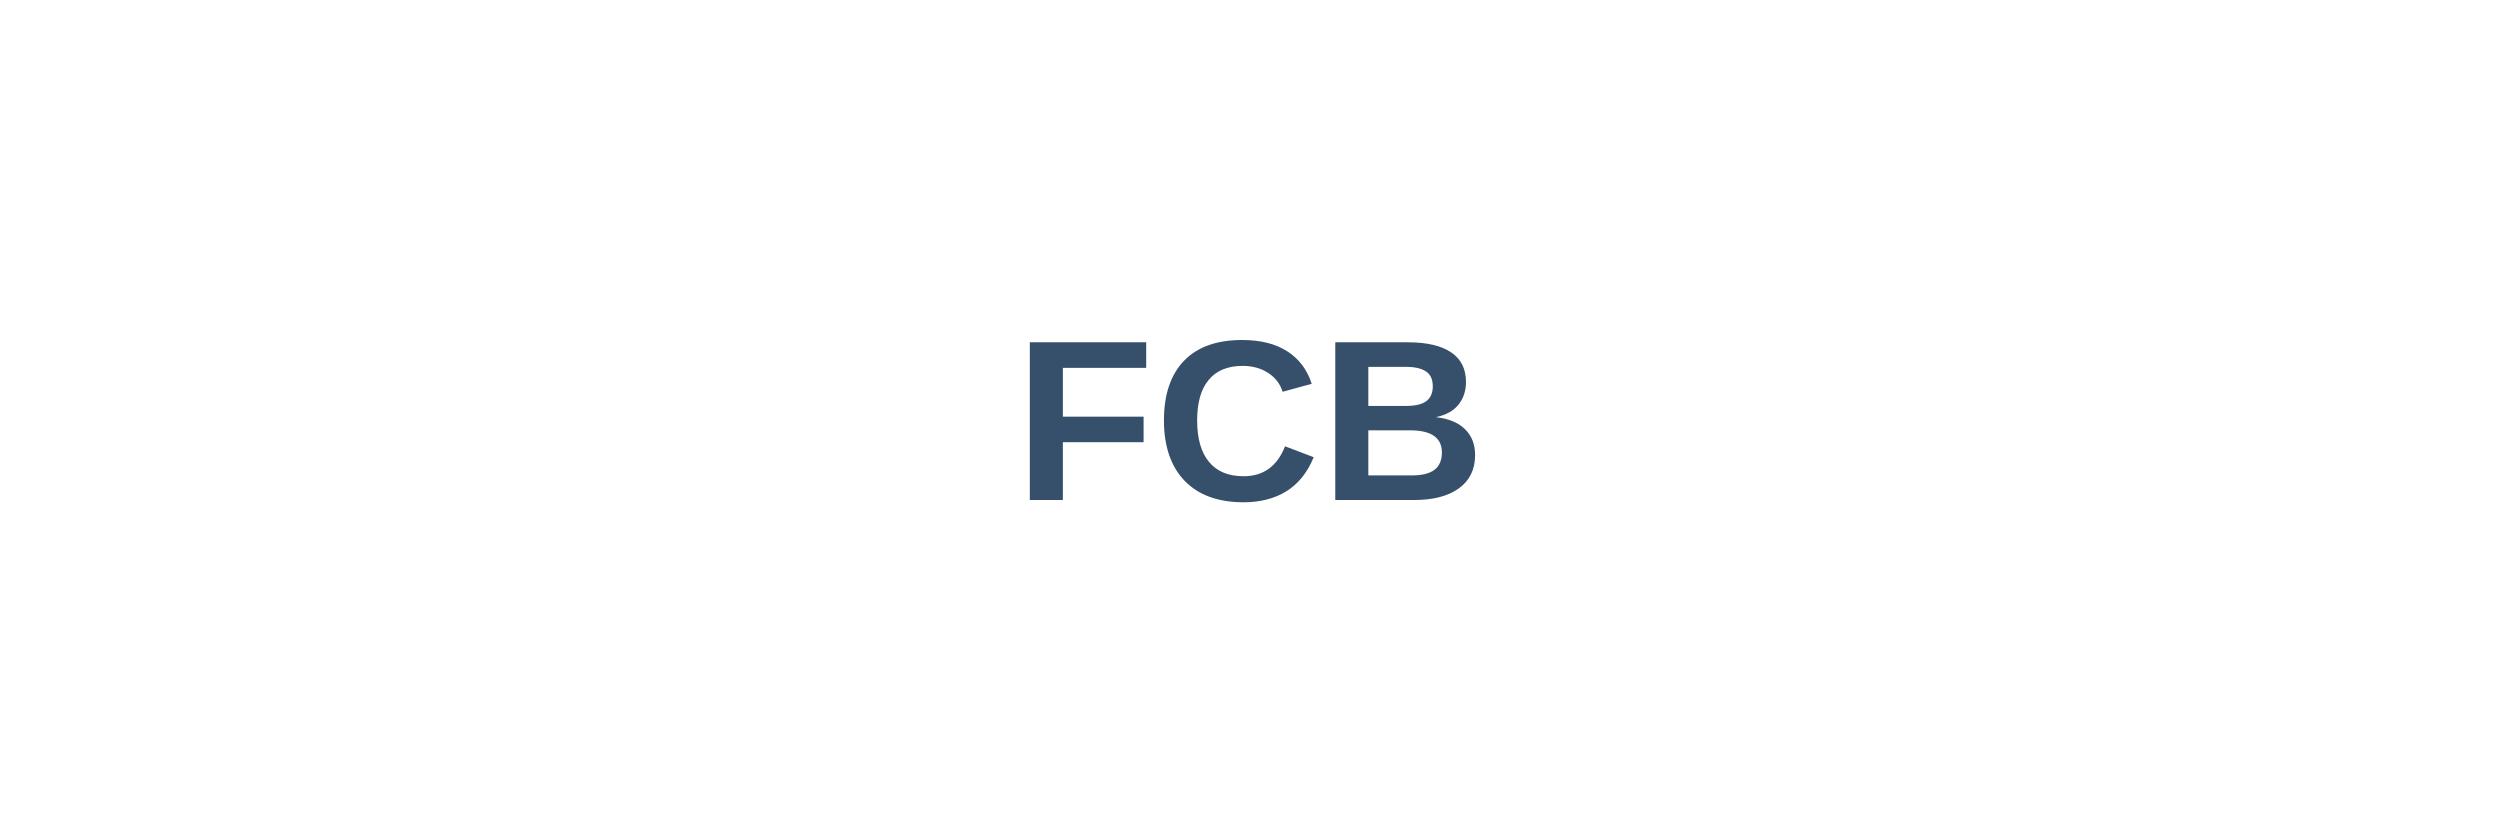
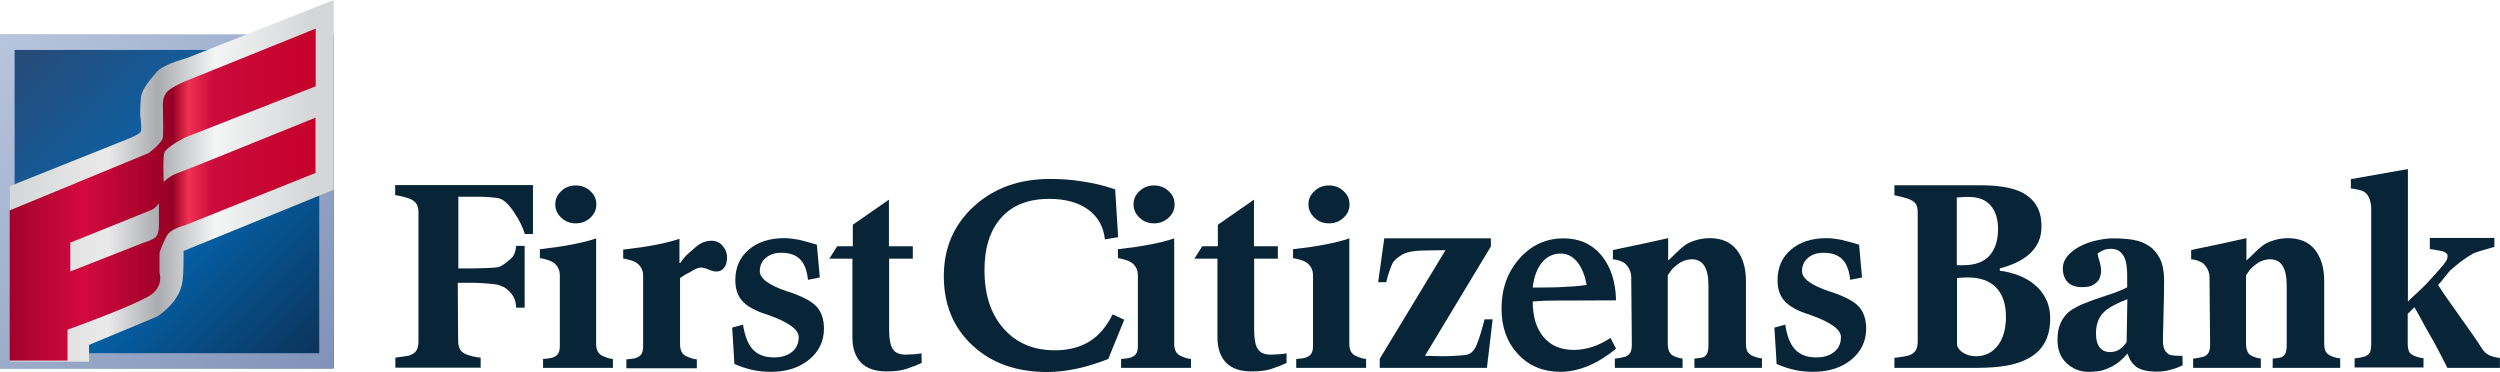
- <svg xmlns="http://www.w3.org/2000/svg" viewBox="0 0 240 80">
-   <text x="120" y="48" text-anchor="middle" font-family="Arial, sans-serif" font-size="22" font-weight="bold" fill="#364f6b">FCB</text>
+ <svg xmlns="http://www.w3.org/2000/svg" version="1.1" id="Layer_1" x="0px" y="0px" viewBox="0 0 1266.3 188.4" style="enable-background:new 0 0 1266.3 188.4;" xml:space="preserve">
+   <style type="text/css">
+   .st0{fill:#082538;}
+ 	.st1{fill:url(#Rectangle_1_);}
+ 	.st2{fill:url(#Combined-Shape_9_);}
+ 	.st3{fill:url(#Path-2_1_);}
+ 	.st4{fill:url(#Combined-Shape_10_);}
+  </style>
+   <g id="Page-1">
+     <g id="FI-logos-351-400">
+       <g id="First-Citizens-Bank">
+         <g id="Group-2" transform="translate(37.45963, 15.53473)">
+           <path id="Path" class="st0" d="M1228.8,170.8h-26.6c-3.3-6.6-6.3-12.3-9-16.9c-2.7-4.6-5.3-9.8-7.7-13.8l-3.4,3.3v15.1      c0,1.6,0.2,2.8,0.6,3.8c0.4,1,1.2,1.7,2.3,2.2c0.7,0.3,1.5,0.7,2.4,0.9c0.9,0.3,1.8,0.4,2.7,0.5v4.7h-34.9V166      c0.9-0.1,1.9-0.2,2.8-0.4s1.8-0.4,2.5-0.6c1.2-0.5,2-1.2,2.5-2.2c0.4-1,0.6-2.3,0.6-3.9v-69c0-1.4-0.3-2.9-0.8-4.5      c-0.5-1.5-1.3-2.7-2.4-3.5c-0.7-0.5-1.8-1-3.2-1.3c-1.4-0.3-2.7-0.6-3.9-0.7v-4.7l28.9-5.1v67.1c2.8-2.9,5.9-5.3,9.4-9      c3.5-3.8,6.3-6.9,8.4-9.4c1.2-1.5,1.9-2.6,2.1-3.4c0.2-0.8,0.2-1.2,0.2-1.4c0-0.8-0.6-1.4-1.8-2c-1.2-0.5-4.8-1-7.2-1.4      c0-0.9,0-1.4,0-1.5c0-0.9,0-2.3,0-4.1h32.7v4.5c-3.8,1.2-8.8,2.4-10.8,3.4c-2,1.1-4.1,2.5-6.5,4.3c-1.5,1.2-3,2.4-4.5,3.7      s-4.8,6-6.7,7.9c3.7,6.2,18.3,25.7,21.8,31.6c1.2,2,2.6,3.4,4.3,4.1c1.7,0.7,3.5,1.1,5.2,1.3V170.8L1228.8,170.8z">
+      </path>
+           <path id="Combined-Shape" class="st0" d="M781.1,136.6l-26.1,0.1c-4.5,0-7.8,0-10,0.1s-4.3,0.2-6.1,0.4c0,7.6,1.8,13.6,5.5,18      c3.7,4.4,8.8,6.5,15.3,6.5c3.1,0,6.2-0.5,9.3-1.5c3.1-1,6.2-2.5,9.3-4.6l2.8,5.5c-4.8,3.9-9.6,6.9-14.3,8.8s-9.3,2.9-13.9,2.9      c-8.7,0-15.9-3-21.4-8.9c-5.6-6-8.4-13.6-8.4-23c0-10.2,3-18.6,9.1-25.5c6-6.8,13.5-10.2,22.3-10.2c7.9,0,14.3,2.8,19.1,8.5      C778.4,119.5,780.9,127.1,781.1,136.6z M766.2,128.8c-0.9-5-2.5-8.9-4.8-11.7c-2.3-2.8-5.1-4.2-8.3-4.2c-3.8,0-7,1.5-9.5,4.5      s-4.1,7.3-4.7,12.7h3.9c5.1,0,9.6-0.1,13.4-0.4C760.1,129.6,763.4,129.2,766.2,128.8z">
+      </path>
+           <path id="Combined-Shape_1_" class="st0" d="M992.8,128.4c2.4,1.9,4.4,4.3,5.9,7.2c1.5,2.9,2.3,6.3,2.3,10.2      c0,4.7-0.9,8.7-2.6,11.9c-1.7,3.2-4.2,5.8-7.4,7.7c-3.4,2-7.3,3.4-11.7,4.2s-9.6,1.2-15.6,1.2h-41.6v-5.1      c1.2-0.1,2.6-0.3,4.4-0.6s3-0.6,3.7-0.9c1.4-0.7,2.3-1.5,2.9-2.6c0.5-1.1,0.8-2.4,0.8-4.1V92.3c0-1.6-0.2-2.9-0.6-3.9      s-1.4-2-3-2.7c-1.2-0.6-2.5-1-4.1-1.4c-1.6-0.4-2.9-0.7-4.1-0.9v-5.1h43.5c11,0,18.9,1.7,23.7,5.2c4.9,3.5,7.3,8.6,7.3,15.4      c0,3.1-0.5,5.9-1.6,8.2c-1.1,2.4-2.7,4.4-4.7,6.2c-1.8,1.6-4,3-6.6,4.2c-2.6,1.2-5.3,2.2-8.2,2.9v1.2c2.9,0.3,6,1.1,9.1,2.2      C987.7,125,990.5,126.5,992.8,128.4z M974.6,100.5c0-5.1-1.3-9.1-3.8-12s-6.3-4.3-11.3-4.3c-0.7,0-1.6,0-2.8,0.1      c-1.1,0.1-2.1,0.1-3,0.2v34.3h3.1c6.1,0,10.6-1.6,13.5-4.9C973.2,110.6,974.6,106.1,974.6,100.5z M978.6,144.9      c0-6.4-1.7-11.4-5-14.8s-8.1-5.1-14.3-5.1c-0.7,0-1.7,0-2.9,0.1c-1.2,0.1-2.1,0.1-2.6,0.2v33.8c0.3,1.6,1.4,3,3.2,4.1      s3.9,1.7,6.4,1.7c4.5,0,8.1-1.7,10.9-5.2S978.6,151.2,978.6,144.9z">
+      </path>
+           <path id="Combined-Shape_2_" class="st0" d="M1068.1,169.5c-1.7,0.8-3.6,1.6-5.9,2.2c-2.3,0.7-4.6,1-7.2,1      c-4.6,0-8-0.8-10.2-2.3c-2.2-1.6-3.7-3.8-4.5-6.7h-0.3c-1.3,1.5-2.5,2.7-3.7,3.7c-1.2,1-2.5,1.9-3.8,2.6      c-1.8,0.9-3.5,1.6-5.1,2.1c-1.6,0.4-3.9,0.7-6.9,0.7c-4.4,0-8.1-1.5-11.2-4.4c-3.1-2.9-4.6-6.8-4.6-11.7c0-2.8,0.3-5.1,1-7.1      s1.6-3.7,2.9-5.2c1.1-1.4,2.4-2.5,3.9-3.4s3.1-1.7,4.9-2.5c3.4-1.4,7.5-2.9,12.2-4.4c4.7-1.5,8.2-2.9,10.4-4.1v-6      c0-1.1-0.1-2.5-0.2-4.2c-0.2-1.8-0.5-3.2-1-4.4c-0.5-1.4-1.4-2.5-2.5-3.5c-1.1-0.9-2.6-1.4-4.5-1.4c-1.7,0-3,0.3-4.1,0.8      c-1.1,0.5-2,1.1-2.7,1.6c0.1,0.9,0.4,2.2,1,3.9c0.5,1.8,0.8,3.4,0.8,5.1c0,0.7-0.2,1.6-0.5,2.7c-0.3,1.1-0.8,2-1.5,2.6      c-0.9,0.9-1.8,1.5-2.9,2c-1.1,0.5-2.7,0.7-4.9,0.7c-3.2,0-5.6-0.9-7.2-2.6c-1.6-1.7-2.4-4-2.4-6.8c0-2.4,0.8-4.5,2.5-6.5      c1.7-1.9,3.7-3.5,6.1-4.7c2.4-1.3,5.1-2.3,8.2-3c3.1-0.7,5.9-1.1,8.6-1.1c3.7,0,7,0.2,10,0.7s5.8,1.5,8.2,3.1      c2.3,1.5,4.2,3.7,5.6,6.5s2.1,6.6,2.1,11.1c0,4.8-0.1,10.6-0.3,17.2c-0.2,6.6-0.3,11-0.3,13.1c0,1.9,0.3,3.4,0.8,4.6      c0.5,1.1,1.3,1.9,2.3,2.5c0.6,0.3,1.6,0.5,3,0.6c1.4,0.1,2.6,0.1,3.8,0.1L1068.1,169.5L1068.1,169.5z M1040.1,136      c-2.1,0.8-4.2,1.7-6.3,2.8c-2.1,1-3.8,2.2-5.1,3.3c-1.4,1.2-2.5,2.7-3.3,4.6c-0.8,1.9-1.2,4.1-1.2,6.6c0,3.3,0.7,5.8,2,7.3      c1.3,1.5,3,2.2,4.9,2.2c2.1,0,3.8-0.5,5.1-1.4c1.3-1,2.5-2.2,3.5-3.6L1040.1,136z">
+      </path>
+           <path id="Path_1_" class="st0" d="M376.3,108.4l1.5,16.6l-6,1.2c-0.5-4.7-1.8-8.2-4-10.4c-2.2-2.2-5.3-3.3-9.5-3.3      c-3.3,0-5.9,0.9-7.9,2.6s-3,4-3,6.7c0,3.8,4.7,7.2,14,10.3l0.4,0.1c7,2.3,11.8,4.8,14.3,7.5c2.5,2.7,3.8,6.5,3.8,11.2      c0,6.3-2.5,11.6-7.5,15.7c-5,4.1-11.5,6.2-19.4,6.2c-3.2,0-6.4-0.3-9.5-1s-6.1-1.7-9-3c0-0.3-0.3-6.4-1.1-18.4l5.5-1.5      c0.9,5.9,2.6,10.1,5.1,12.7c2.5,2.6,6,3.9,10.5,3.9c3.9,0,6.9-0.9,9.2-2.8c2.3-1.8,3.4-4.3,3.4-7.5c0-3.8-5-7.4-14.9-11      c-1.6-0.6-2.9-1-3.8-1.3c-4.8-1.8-8.2-3.9-10.3-6.5s-3.1-5.9-3.1-10c0-6.4,2.2-11.5,6.7-15.4s10.5-5.9,18.1-5.9      c2.2,0,4.7,0.3,7.4,0.8C370.1,106.6,373,107.4,376.3,108.4z">
+      </path>
+           <path id="Path_2_" class="st0" d="M904.2,108.4l1.5,16.6l-6,1.2c-0.5-4.7-1.8-8.2-4-10.4c-2.2-2.2-5.3-3.3-9.5-3.3      c-3.3,0-5.9,0.9-7.9,2.6s-3,4-3,6.7c0,3.8,4.7,7.2,14,10.3l0.4,0.1c7,2.3,11.8,4.8,14.3,7.5c2.5,2.7,3.8,6.5,3.8,11.2      c0,6.3-2.5,11.6-7.5,15.7c-5,4.1-11.5,6.2-19.4,6.2c-3.2,0-6.4-0.3-9.5-1c-3.1-0.7-6.1-1.7-9-3c0-0.3-0.3-6.4-1.1-18.4l5.5-1.5      c0.9,5.9,2.6,10.1,5.1,12.7c2.5,2.6,6,3.9,10.5,3.9c3.9,0,6.9-0.9,9.2-2.8c2.3-1.8,3.4-4.3,3.4-7.5c0-3.8-5-7.4-14.9-11      c-1.6-0.6-2.9-1-3.8-1.3c-4.8-1.8-8.2-3.9-10.3-6.5s-3.1-5.9-3.1-10c0-6.4,2.2-11.5,6.7-15.4s10.5-5.9,18.1-5.9      c2.2,0,4.7,0.3,7.4,0.8C898,106.6,901,107.4,904.2,108.4z">
+      </path>
+           <path id="Path_3_" class="st0" d="M854.8,170.8h-34v-4.7c0.7-0.1,1.6-0.2,2.6-0.3s1.8-0.3,2.3-0.6c0.8-0.5,1.4-1.2,1.7-2.1      c0.3-0.9,0.5-2.2,0.5-4V129c0-4.4-0.7-7.7-2.1-9.9c-1.4-2.2-3.5-3.3-6.2-3.3c-1.5,0-2.9,0.3-4.2,0.8c-1.3,0.5-2.6,1.3-3.8,2.3      c-1.1,0.9-2,1.7-2.6,2.6c-0.7,0.9-1.2,1.7-1.7,2.4v34.5c0,1.5,0.2,2.8,0.6,3.8c0.4,1,1,1.8,1.9,2.3c0.6,0.4,1.4,0.7,2.3,1      c0.9,0.3,1.8,0.5,2.7,0.6v4.7h-34.3v-4.7c0.9-0.1,1.9-0.2,2.9-0.4s1.8-0.4,2.5-0.6c1.2-0.5,2-1.2,2.5-2.2s0.7-2.3,0.7-3.9      l-0.3-34.1c0-1.3-0.3-2.6-0.9-3.9c-0.6-1.3-1.4-2.3-2.4-3.2c-0.7-0.5-1.5-0.9-2.6-1.3c-1-0.3-2.2-0.6-3.4-0.7v-4.7      c10.7-2.2,20.1-4.2,28-6v11.3c1.3-1.1,2.6-2.4,4.1-3.9s2.9-2.7,4.2-3.7c1.4-1,3.2-1.9,5.5-2.6s4.7-1.1,7.2-1.1      c6.1,0,10.7,2,13.8,6c3.1,4,4.6,9.2,4.6,15.8v31.5c0,1.6,0.2,2.9,0.6,3.8c0.4,0.9,1.2,1.7,2.3,2.3c0.6,0.3,1.3,0.6,2.2,0.9      c0.9,0.3,1.9,0.5,3,0.6v4.8H854.8z">
+      </path>
+           <path id="Path_4_" class="st0" d="M1147.7,170.8h-34v-4.7c0.7-0.1,1.6-0.2,2.6-0.3s1.8-0.3,2.3-0.6c0.8-0.5,1.4-1.2,1.7-2.1      c0.3-0.9,0.5-2.2,0.5-4V129c0-4.4-0.7-7.7-2.1-9.9c-1.4-2.2-3.5-3.3-6.2-3.3c-1.5,0-2.9,0.3-4.2,0.8c-1.3,0.5-2.6,1.3-3.8,2.3      c-1.1,0.9-2,1.7-2.6,2.6c-0.7,0.9-1.2,1.7-1.7,2.4v34.5c0,1.5,0.2,2.8,0.6,3.8c0.4,1,1,1.8,1.9,2.3c0.6,0.4,1.4,0.7,2.3,1      s1.8,0.5,2.7,0.6v4.7h-34.3v-4.7c0.9-0.1,1.9-0.2,2.9-0.4s1.8-0.4,2.5-0.6c1.2-0.5,2-1.2,2.5-2.2s0.7-2.3,0.7-3.9l-0.3-34.1      c0-1.3-0.3-2.6-0.9-3.9c-0.6-1.3-1.4-2.3-2.4-3.2c-0.7-0.5-1.5-0.9-2.6-1.3c-1.1-0.4-2.2-0.6-3.4-0.7v-4.7      c10.7-2.2,20.1-4.2,28-6v11.3c1.3-1.1,2.6-2.4,4.1-3.9s2.9-2.7,4.2-3.7c1.4-1,3.2-1.9,5.5-2.6c2.3-0.7,4.7-1.1,7.2-1.1      c6.1,0,10.7,2,13.8,6c3.1,4,4.6,9.2,4.6,15.8v31.5c0,1.6,0.2,2.9,0.6,3.8c0.4,0.9,1.2,1.7,2.3,2.3c0.6,0.3,1.3,0.6,2.2,0.9      c0.9,0.3,1.9,0.5,3,0.6v4.8H1147.7z">
+      </path>
+           <path id="Path_5_" class="st0" d="M715.7,170.8h-54.3v-4.6l33.3-55c-4.6,0-8.7,0.1-12.4,0.2c-3.7,0.1-6.6,0.7-8.7,1.6      c-0.7,0.3-4.8,2.5-6,5.4s-2.2,5.9-2.9,9h-4.1l3.1-22.2h54v4.1l-33.4,55.4c0.9,0,2.3,0,4.1,0.1c1.8,0,3.5,0.1,5.1,0.1      c1.9,0,3.9-0.1,6.1-0.2s3.8-0.3,5-0.4c1.6-0.2,2.9-0.8,3.8-1.8c0.9-1,1.7-2.2,2.2-3.6c0.5-1.3,1.2-3.2,2-5.8s1.4-4.9,1.9-6.9      h4.1L715.7,170.8z">
+      </path>
+           <path id="Combined-Shape_3_" class="st0" d="M307.1,117.7c2.9-4.4,5.3-5.7,7.5-7.8c2.6-2.4,5.4-3.5,8.4-3.5c2.1,0,4,0.8,5.5,2.5      s2.3,3.6,2.3,6c0,2.2-0.5,3.9-1.5,5.2c-1,1.3-2.3,1.9-3.9,1.9c-0.9,0-2.2-0.3-3.9-1c-1.6-0.7-3-1-3.9-1c-1.8,0-3.5,1.1-5.4,2.2      c-1.6,0.9-2.8,1.4-5.2,3.1V159c0,1.4,0.3,2.7,0.8,3.7s1.4,1.8,2.4,2.2c0.8,0.4,1.6,0.7,2.5,1s1.8,0.5,2.8,0.6v4.5h-35.7v-4.5      c1-0.1,1.9-0.2,2.9-0.3s1.7-0.3,2.4-0.6c1.2-0.5,2.1-1.2,2.5-2.1c0.5-0.9,0.7-2.1,0.7-3.7v-35.7c0-1.4-0.3-2.7-0.9-3.8      c-0.6-1.1-1.4-2-2.3-2.6c-0.7-0.5-1.7-1-3.1-1.4s-2.6-0.7-3.8-0.9v-4.5c12.4-1.4,21.9-3.2,28.5-5.5v12.3H307.1z">
+      </path>
+           <path id="Combined-Shape_4_" class="st0" d="M273.3,170.8h-35.7v-4.5c1-0.1,1.9-0.2,2.9-0.3c0.9-0.1,1.7-0.3,2.4-0.6      c1.2-0.5,2.1-1.2,2.5-2.1c0.5-0.9,0.7-2.1,0.7-3.7v-35.7c0-1.4-0.3-2.7-0.9-3.8c-0.6-1.1-1.4-2-2.3-2.6c-0.7-0.5-1.7-1-3.1-1.4      c-1.4-0.5-2.6-0.7-3.8-0.9v-4.5c12.4-1.4,21.9-3.2,28.5-5.5v53.6c0,1.4,0.3,2.7,0.8,3.7c0.6,1,1.4,1.8,2.4,2.2      c0.8,0.4,1.6,0.7,2.5,1s1.8,0.5,2.8,0.6v4.5H273.3z M264.6,88c0,2.7-1,4.9-3.1,6.8c-2,1.9-4.5,2.8-7.3,2.8s-5.3-0.9-7.3-2.8      s-3.1-4.1-3.1-6.8s1-4.9,3.1-6.8c2-1.9,4.5-2.8,7.3-2.8s5.3,0.9,7.3,2.8C263.6,83,264.6,85.3,264.6,88z">
+      </path>
+           <path id="Combined-Shape_5_" class="st0" d="M566.1,170.8h-35.7v-4.5c1-0.1,1.9-0.2,2.9-0.3c0.9-0.1,1.7-0.3,2.4-0.6      c1.2-0.5,2.1-1.2,2.5-2.1c0.5-0.9,0.7-2.1,0.7-3.7v-35.7c0-1.4-0.3-2.7-0.9-3.8c-0.6-1.1-1.4-2-2.3-2.6c-0.7-0.5-1.7-1-3.1-1.4      c-1.4-0.5-2.6-0.7-3.8-0.9v-4.5c12.4-1.4,21.9-3.2,28.5-5.5v53.6c0,1.4,0.3,2.7,0.8,3.7c0.6,1,1.4,1.8,2.4,2.2      c0.8,0.4,1.6,0.7,2.5,1c0.9,0.3,1.8,0.5,2.8,0.6v4.5H566.1z M557.5,88c0,2.7-1,4.9-3.1,6.8c-2.1,1.9-4.5,2.8-7.3,2.8      s-5.3-0.9-7.3-2.8s-3.1-4.1-3.1-6.8s1-4.9,3.1-6.8c2-1.9,4.5-2.8,7.3-2.8s5.3,0.9,7.3,2.8C556.5,83,557.5,85.3,557.5,88z">
+      </path>
+           <path id="Combined-Shape_6_" class="st0" d="M654.8,170.8h-35.7v-4.5c1-0.1,1.9-0.2,2.9-0.3s1.7-0.3,2.4-0.6      c1.2-0.5,2.1-1.2,2.5-2.1c0.5-0.9,0.7-2.1,0.7-3.7v-35.7c0-1.4-0.3-2.7-0.9-3.8c-0.6-1.1-1.4-2-2.3-2.6c-0.7-0.5-1.7-1-3.1-1.4      c-1.4-0.4-2.6-0.7-3.8-0.9v-4.5c12.4-1.4,21.9-3.2,28.5-5.5v53.6c0,1.4,0.3,2.7,0.8,3.7c0.6,1,1.4,1.8,2.4,2.2      c0.8,0.4,1.6,0.7,2.5,1c0.9,0.3,1.8,0.5,2.8,0.6v4.5H654.8z M646.1,88c0,2.7-1,4.9-3.1,6.8c-2,1.9-4.5,2.8-7.3,2.8      s-5.3-0.9-7.3-2.8s-3.1-4.1-3.1-6.8s1-4.9,3.1-6.8c2-1.9,4.5-2.8,7.3-2.8s5.3,0.9,7.3,2.8C645.1,83,646.1,85.3,646.1,88z">
+      </path>
+           <path id="Path_6_" class="st0" d="M429.4,168.3c-2.4,1.1-5,2.1-7.7,3c-2.7,0.9-6.1,1.3-10,1.3c-5.9,0-10.2-1.5-13.1-4.5      c-2.8-3-4.3-7.2-4.3-12.7v-39.9h-11.7l4-6.3h7.9V98.3l18.3-12.7v23.6h12.1v6.3h-12v36c0,4.6,0.6,7.8,1.8,9.7s3.4,2.9,6.6,2.9      c1,0,2.4-0.1,4.2-0.2s3.1-0.3,3.8-0.5L429.4,168.3L429.4,168.3z">
+      </path>
+           <path id="Path_7_" class="st0" d="M614.3,168.3c-2.4,1.1-5,2.1-7.7,3s-6.1,1.3-10,1.3c-5.9,0-10.2-1.5-13.1-4.5      c-2.8-3-4.3-7.2-4.3-12.7v-39.9h-11.7l4-6.3h7.9V98.3l18.3-12.7v23.6h12.1v6.3h-12v36c0,4.6,0.6,7.8,1.8,9.7s3.4,2.9,6.6,2.9      c1,0,2.4-0.1,4.2-0.2c1.8-0.1,3.1-0.3,3.8-0.5v4.9H614.3z">
+      </path>
+           <path id="Path_8_" class="st0" d="M232.7,103h-4.3c-1.1-3.6-3-7.4-5.8-11.5s-5.4-6.3-7.9-6.7c-1.1-0.2-2.6-0.3-4.5-0.5      c-1.9-0.1-3.6-0.2-5.2-0.2h-10.3v36.3h8c2.3,0,11-0.2,12.6-0.7c1.7-0.6,4.1-2.5,6.1-4.3s2.4-4.5,2.6-6.4h4.3v31.3H224      c-0.2-2-0.2-4.6-2.8-7.5c-2.6-3-4.2-3.2-5.9-3.9s-10.5-1.2-12.9-1.2h-8l0.2,29.4c0,1.6,0.3,2.9,0.8,4s1.5,2,2.9,2.7      c0.8,0.4,2,0.7,3.4,1.1s2.9,0.6,4.3,0.7v5.1h-43.2v-5.1c1.1-0.1,2.5-0.3,4.3-0.6c1.8-0.2,3.1-0.5,3.8-0.9      c1.4-0.6,2.3-1.5,2.8-2.5c0.5-1.1,0.8-2.5,0.8-4.2V92.2c0-1.5-0.2-2.8-0.7-3.9s-1.4-2-2.9-2.8c-1.1-0.5-2.4-1-4.2-1.4      s-3-0.7-4-0.8v-5.1h69.8V103H232.7z">
+      </path>
+           <path id="Path_9_" class="st0" d="M527.4,80.4c0,0.3,0.5,8.3,1.5,24.2l-6.7,1.1c-0.7-6.5-3.6-11.5-8.5-15.1      c-5-3.6-11.6-5.4-19.7-5.4c-10.4,0-18.5,3.1-24.2,9.4s-8.6,15.2-8.6,26.7c0,12.4,3.2,22.3,9.7,29.6c6.5,7.4,15.2,11,26,11      c6.8,0,12.6-1.5,17.5-4.5c4.8-3,8.7-7.6,11.7-13.7l5.9,2.7l-8.1,19.9c-5.4,2.1-10.7,3.8-15.9,4.9s-10.2,1.7-15,1.7      c-15.6,0-28.3-4.5-37.9-13.5c-9.7-9-14.5-20.7-14.5-35.1c0-14.3,5.1-26,15.2-35.3c10.2-9.3,23-13.9,38.7-13.9      c5.6,0,11.1,0.4,16.5,1.3C516.5,77.2,521.9,78.5,527.4,80.4z">
+      </path>
+         </g>
+         <g id="Group">
+           <linearGradient id="Rectangle_1_" gradientUnits="userSpaceOnUse" x1="-395.993" y1="-783.27" x2="-390.726" y2="-777.92" gradientTransform="matrix(31.592 0 0 31.591 12512.119 24762.506)">
+             <stop offset="0" style="stop-color:#2B4872">
+       </stop>
+             <stop offset="0.522" style="stop-color:#0268B4">
+       </stop>
+             <stop offset="1" style="stop-color:#0D2E51">
+       </stop>
+           </linearGradient>
+           <rect id="Rectangle" y="17.6" class="st1" width="169" height="169">
+      </rect>
+           <linearGradient id="Combined-Shape_9_" gradientUnits="userSpaceOnUse" x1="-396.058" y1="-783.285" x2="-390.788" y2="-778.033" gradientTransform="matrix(31.592 0 0 31.591 12512.119 24762.506)">
+             <stop offset="0" style="stop-color:#B7C5DD">
+       </stop>
+             <stop offset="1" style="stop-color:#8193B9">
+       </stop>
+           </linearGradient>
+           <path id="Combined-Shape_7_" class="st2" d="M0,17.6h169v169H0V17.6z M7.4,25.3v153.6h154.3V25.3H7.4z">
+      </path>
+           <linearGradient id="Path-2_1_" gradientUnits="userSpaceOnUse" x1="-395.416" y1="-781.321" x2="-390.521" y2="-781.321" gradientTransform="matrix(30.6607 0 0 34.2459 12132.198 26848.627)">
+             <stop offset="0" style="stop-color:#D6D7D8">
+       </stop>
+             <stop offset="0.306" style="stop-color:#EAEAEB">
+       </stop>
+             <stop offset="0.477" style="stop-color:#AAACAF">
+       </stop>
+             <stop offset="0.67" style="stop-color:#F4F5F5">
+       </stop>
+             <stop offset="1" style="stop-color:#D4D6D7">
+       </stop>
+           </linearGradient>
+           <path id="Path-2" class="st3" d="M5,94.3v88.9h40.1v-8.5l34.6-14.4c4.1-2.8,7.3-6,9.6-9.5c3.5-5.3,3.3-10.4,3.5-12.4      c0.1-1.3,0.2-5.1,0.2-11.3l76-31V0L94.4,29.5c-7.8,2.2-12.7,4.5-14.8,6.7c-3,3.4-7.7,8.8-8.2,13.1c-0.3,2.9-0.4,5.8-0.4,8.9      c0.6,4.6,0.7,7.4,0.4,8.3s-2.3,2.1-5.9,3.6L5,94.3z">
+      </path>
+           <linearGradient id="Combined-Shape_10_" gradientUnits="userSpaceOnUse" x1="-394.732" y1="-780.677" x2="-389.38" y2="-780.677" gradientTransform="matrix(28.9588 0 0 31.4221 11436.074 24629.055)">
+             <stop offset="0" style="stop-color:#A1022B">
+       </stop>
+             <stop offset="0.237" style="stop-color:#D3093F">
+       </stop>
+             <stop offset="0.531" style="stop-color:#960024">
+       </stop>
+             <stop offset="0.583" style="stop-color:#F03152">
+       </stop>
+             <stop offset="0.663" style="stop-color:#CB0B3D">
+       </stop>
+             <stop offset="1" style="stop-color:#C5002A">
+       </stop>
+           </linearGradient>
+           <path id="Combined-Shape_8_" class="st4" d="M5.1,106.5l70.3-29c4.6-3.6,6.9-6.3,7.1-7.9c0.2-1.7,0.2-7.1,0-16.4      c-0.1-3.5,1.1-6.2,3.5-7.9s5.8-3.4,10.2-5.1l63.7-25.7v29.2L93.8,69.6c-6.6,3.5-10.1,6.1-10.6,7.9s-0.6,6.7-0.3,14.6      c2.4-2.2,4.8-3.7,7.2-4.5s25.7-10.1,69.7-28v28l-66.1,26.5c-5,1.4-8.1,3.2-9.2,5.3c-1.7,3.2-3.7,7.8-3.7,9.2c0,0.9,0,4.1,0,9.5      c1,3.9,0,7.3-3.1,10.3c-3.1,2.9-17.6,9.1-43.5,18.6v15.6H4.9v-76.1H5.1z M35.6,122.9v14.6l37.2-14.6c3.7-1.1,6-2.3,6.7-3.6      c0.7-1.3,1-3.2,1-5.7V103c-1.2,1.6-2.4,2.7-3.7,3.3C75.5,106.8,61.8,112.4,35.6,122.9z">
+      </path>
+         </g>
+       </g>
+     </g>
+   </g>
</svg>
